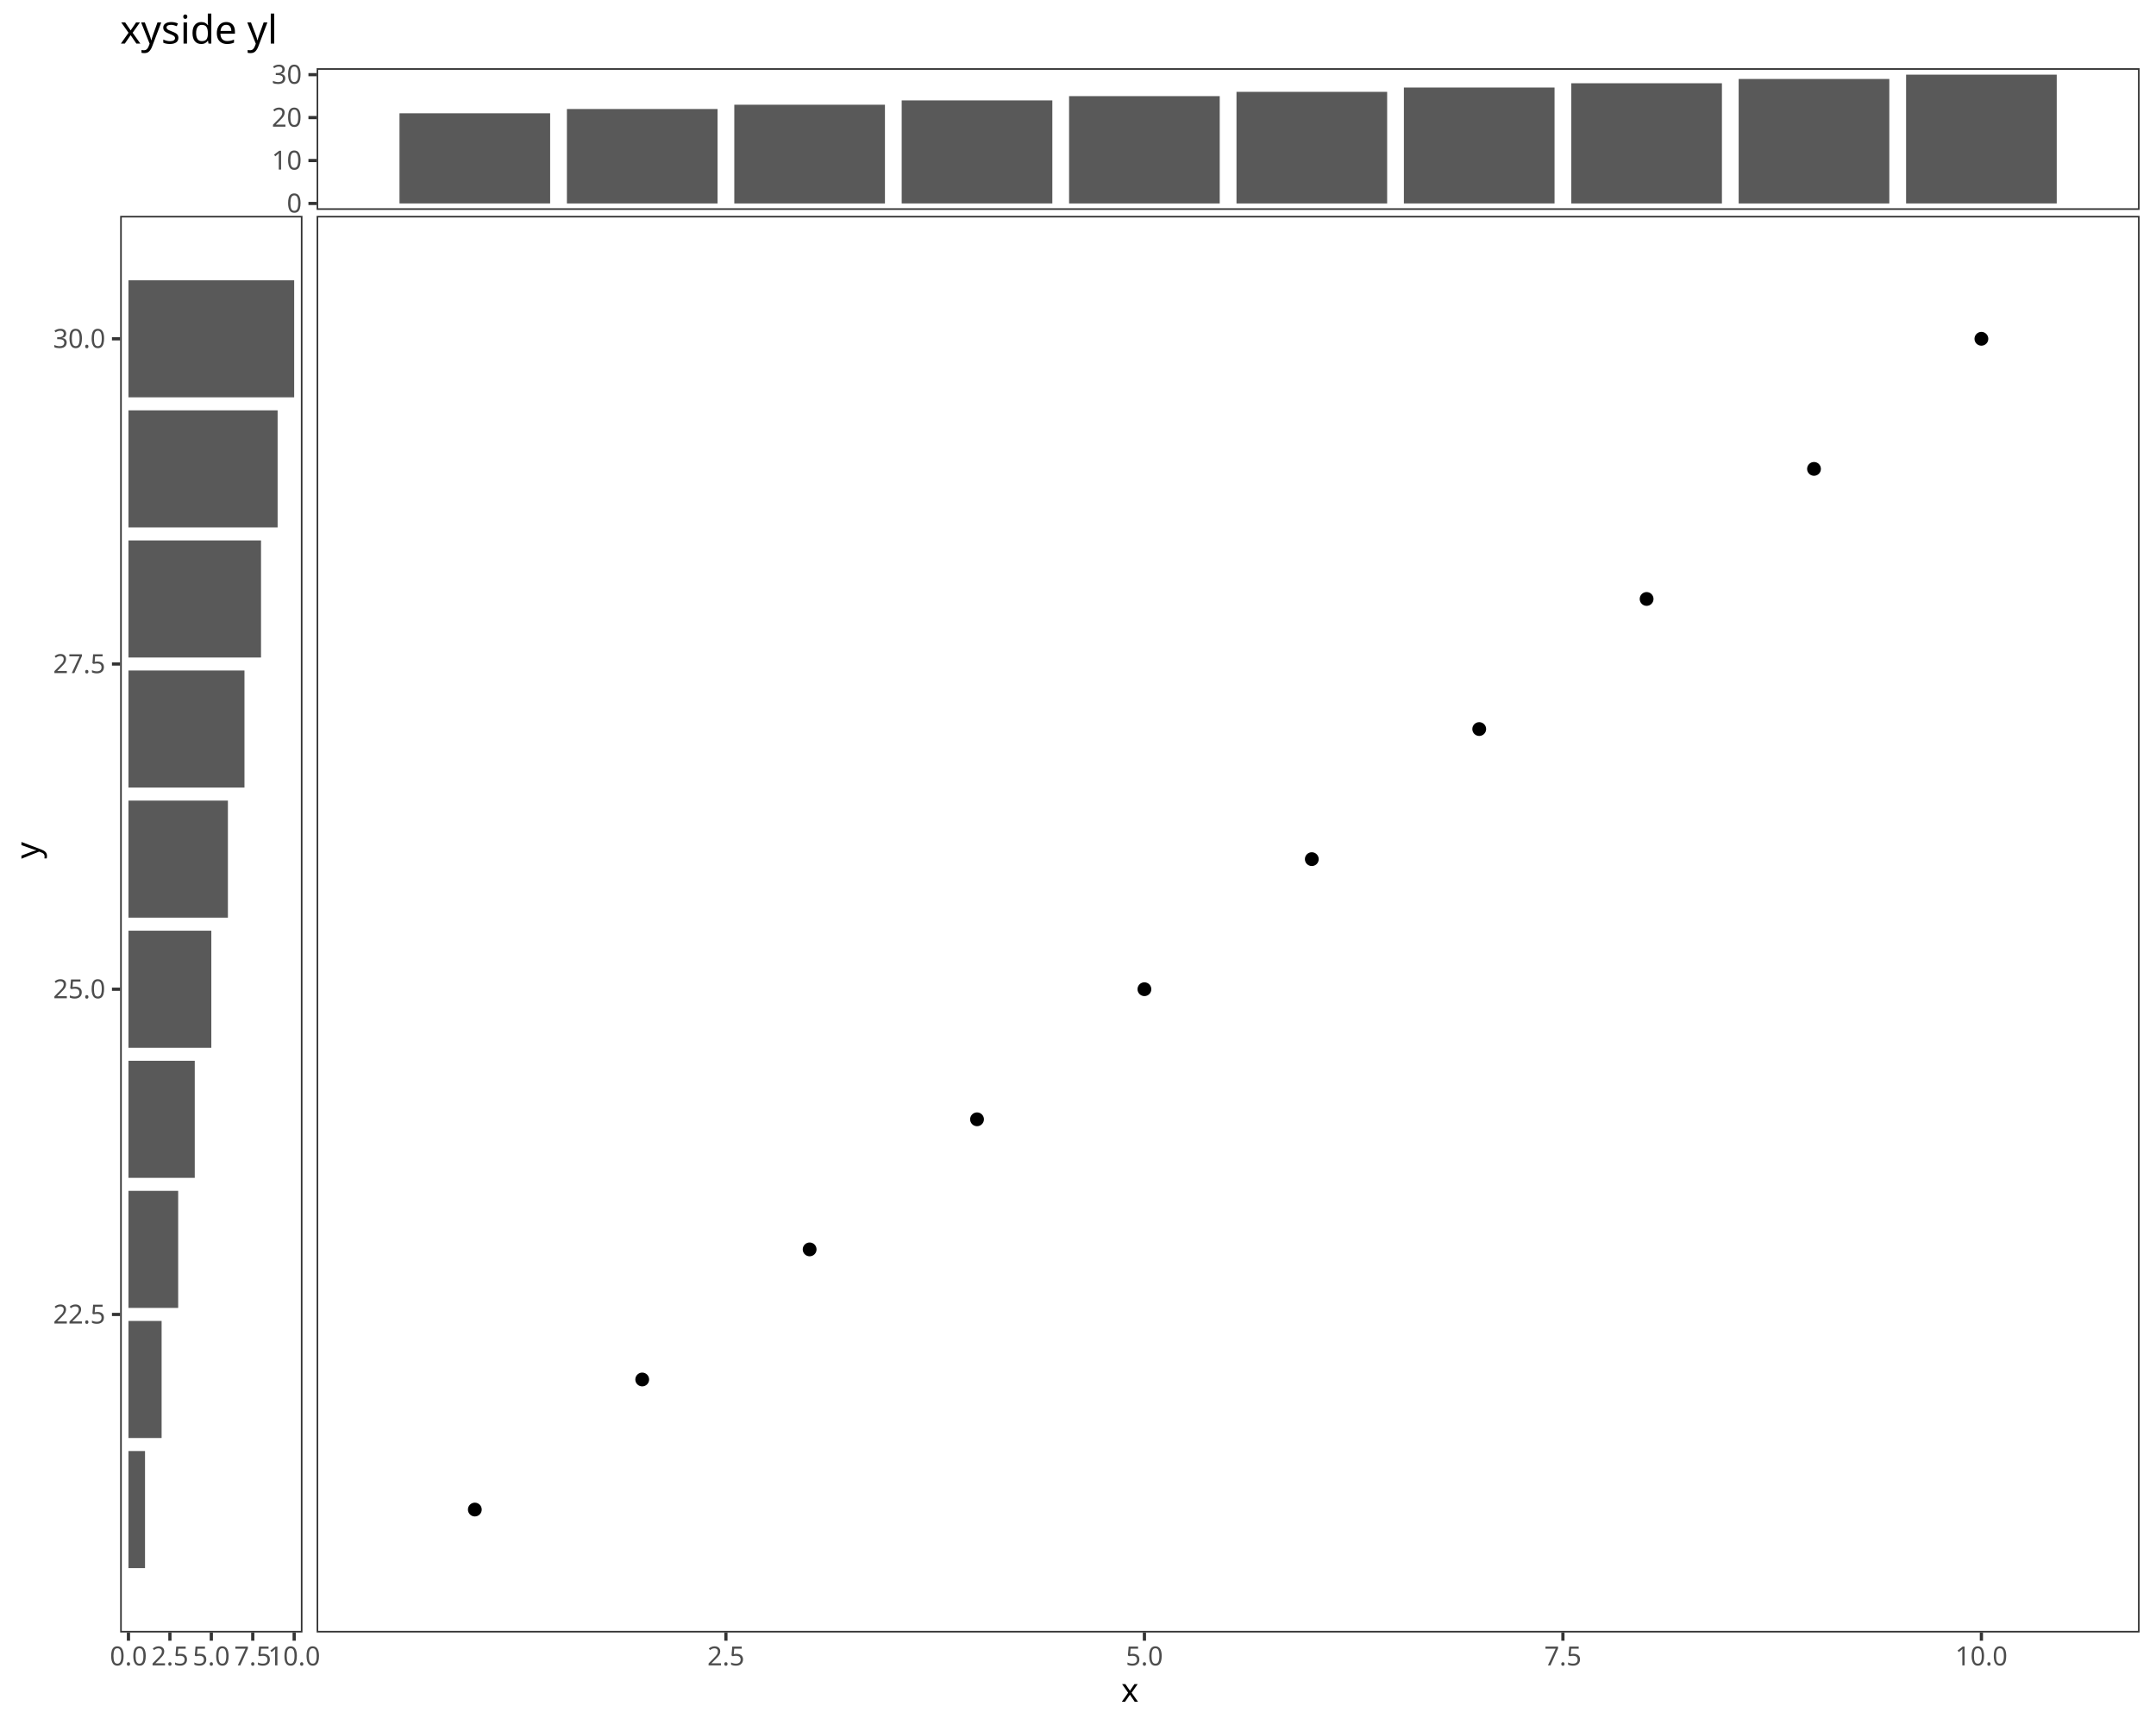
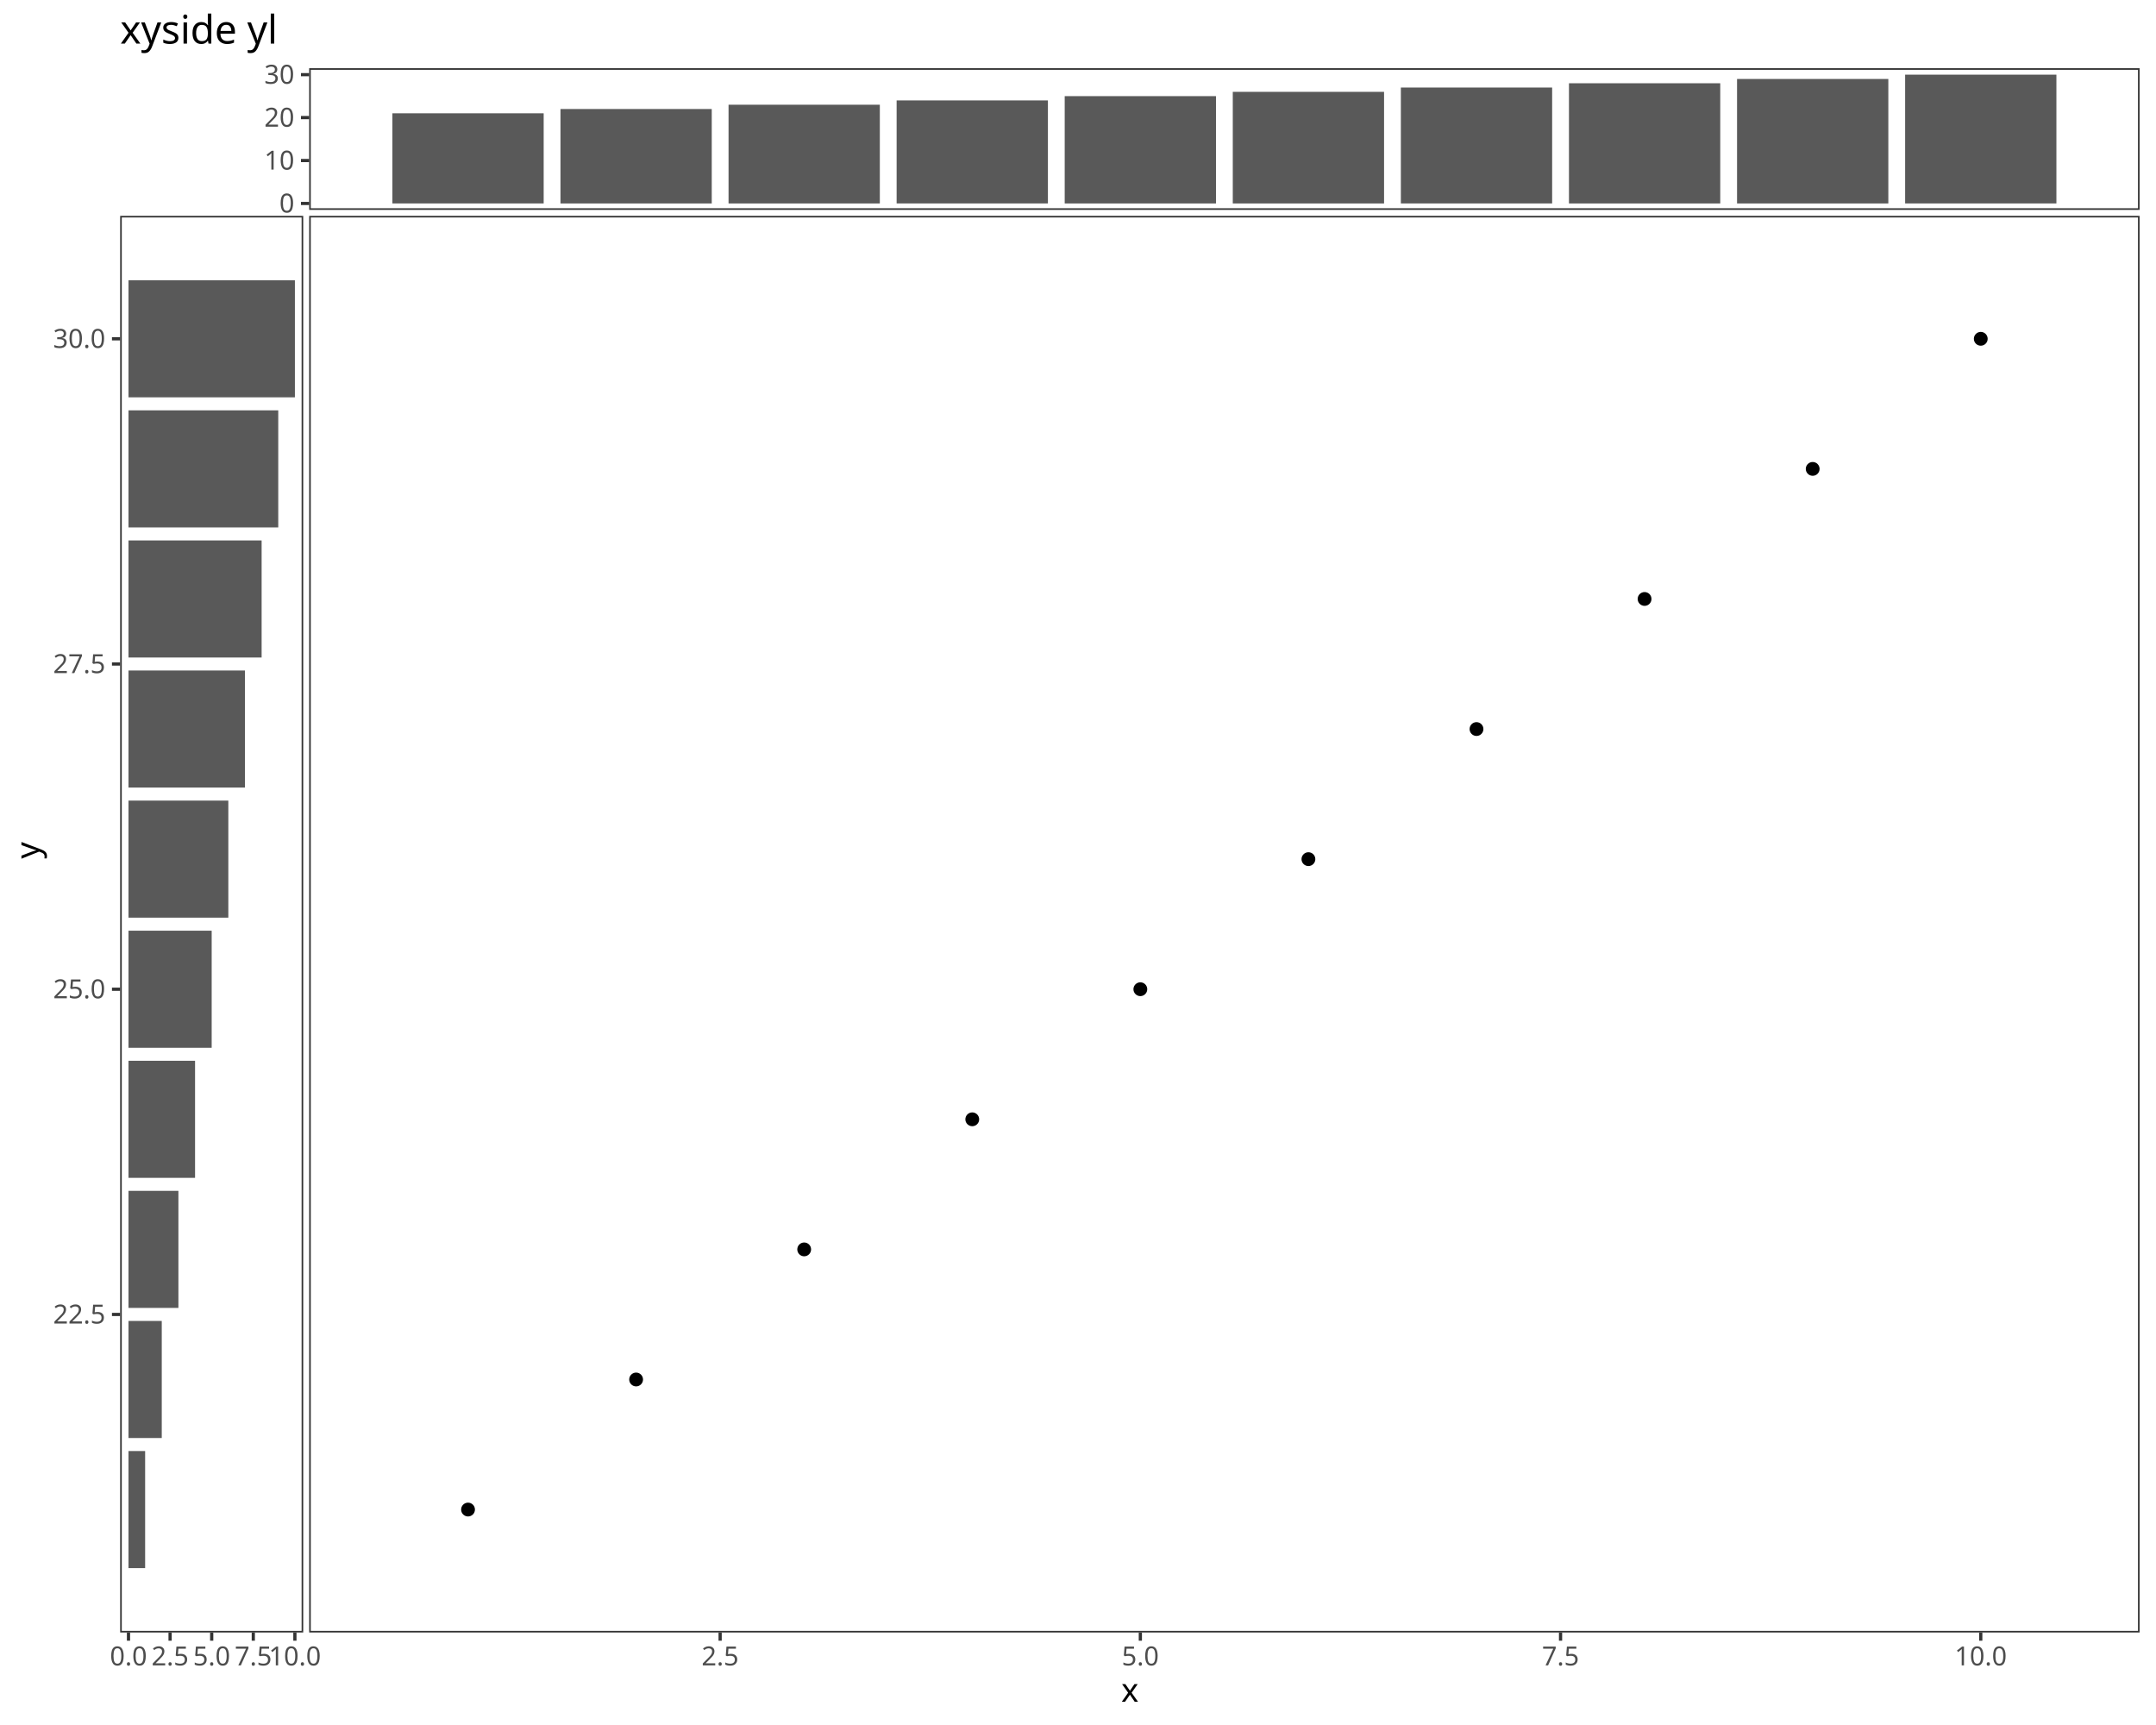
<svg xmlns="http://www.w3.org/2000/svg" class="svglite" data-engine-version="2.0" width="720.00pt" height="576.00pt" viewBox="0 0 720.00 576.00">
  <defs>
    <style type="text/css">
    .svglite line, .svglite polyline, .svglite polygon, .svglite path, .svglite rect, .svglite circle {
      fill: none;
      stroke: #000000;
      stroke-linecap: round;
      stroke-linejoin: round;
      stroke-miterlimit: 10.00;
    }
  </style>
  </defs>
  <rect width="100%" height="100%" style="stroke: none; fill: #FFFFFF;" />
  <defs>
    <clipPath id="cpMC4wMHw3MjAuMDB8MC4wMHw1NzYuMDA=">
      <rect x="0.00" y="0.00" width="720.00" height="576.00" />
    </clipPath>
  </defs>
  <g clip-path="url(#cpMC4wMHw3MjAuMDB8MC4wMHw1NzYuMDA=)">
    <rect x="0" y="0.00" width="720.00" height="576.00" style="stroke-width: 1.07; stroke: #FFFFFF; fill: #FFFFFF;" />
  </g>
  <defs>
-     <clipPath id="cpNDAuMTN8MTAxLjAxfDIyLjc4fDcwLjA5">
-       <rect x="40.13" y="22.78" width="60.88" height="47.30" />
+     <clipPath id="cpNDAuMTN8MTAxLjI2fDIyLjc4fDcwLjA5">
+       <rect x="40.13" y="22.78" width="61.13" height="47.30" />
    </clipPath>
  </defs>
-   <g clip-path="url(#cpNDAuMTN8MTAxLjAxfDIyLjc4fDcwLjA5)">
+   <g clip-path="url(#cpNDAuMTN8MTAxLjI2fDIyLjc4fDcwLjA5)">
</g>
  <g clip-path="url(#cpMC4wMHw3MjAuMDB8MC4wMHw1NzYuMDA=)">
</g>
  <defs>
-     <clipPath id="cpNDAuMTN8MTAxLjAxfDcyLjA4fDU0NS4xMQ==">
-       <rect x="40.13" y="72.08" width="60.88" height="473.03" />
+     <clipPath id="cpNDAuMTN8MTAxLjI2fDcyLjA4fDU0NS4xMQ==">
+       <rect x="40.13" y="72.08" width="61.13" height="473.03" />
    </clipPath>
  </defs>
-   <g clip-path="url(#cpNDAuMTN8MTAxLjAxfDcyLjA4fDU0NS4xMQ==)">
-     <rect x="40.13" y="72.08" width="60.88" height="473.03" style="stroke-width: 1.07; stroke: none; fill: #FFFFFF;" />
-     <rect x="42.90" y="484.52" width="5.53" height="39.09" style="stroke-width: 1.07; stroke: none; stroke-linecap: butt; stroke-linejoin: miter; fill: #595959;" />
-     <rect x="42.90" y="441.08" width="11.07" height="39.09" style="stroke-width: 1.07; stroke: none; stroke-linecap: butt; stroke-linejoin: miter; fill: #595959;" />
-     <rect x="42.90" y="397.64" width="16.60" height="39.09" style="stroke-width: 1.07; stroke: none; stroke-linecap: butt; stroke-linejoin: miter; fill: #595959;" />
-     <rect x="42.90" y="354.21" width="22.14" height="39.09" style="stroke-width: 1.07; stroke: none; stroke-linecap: butt; stroke-linejoin: miter; fill: #595959;" />
-     <rect x="42.90" y="310.77" width="27.67" height="39.09" style="stroke-width: 1.07; stroke: none; stroke-linecap: butt; stroke-linejoin: miter; fill: #595959;" />
-     <rect x="42.90" y="267.33" width="33.21" height="39.09" style="stroke-width: 1.07; stroke: none; stroke-linecap: butt; stroke-linejoin: miter; fill: #595959;" />
-     <rect x="42.90" y="223.89" width="38.74" height="39.09" style="stroke-width: 1.07; stroke: none; stroke-linecap: butt; stroke-linejoin: miter; fill: #595959;" />
-     <rect x="42.90" y="180.46" width="44.27" height="39.09" style="stroke-width: 1.07; stroke: none; stroke-linecap: butt; stroke-linejoin: miter; fill: #595959;" />
-     <rect x="42.90" y="137.02" width="49.81" height="39.09" style="stroke-width: 1.07; stroke: none; stroke-linecap: butt; stroke-linejoin: miter; fill: #595959;" />
-     <rect x="42.90" y="93.58" width="55.34" height="39.09" style="stroke-width: 1.07; stroke: none; stroke-linecap: butt; stroke-linejoin: miter; fill: #595959;" />
-     <rect x="40.13" y="72.08" width="60.88" height="473.03" style="stroke-width: 1.07; stroke: #333333;" />
+   <g clip-path="url(#cpNDAuMTN8MTAxLjI2fDcyLjA4fDU0NS4xMQ==)">
+     <rect x="40.13" y="72.08" width="61.13" height="473.03" style="stroke-width: 1.07; stroke: none; fill: #FFFFFF;" />
+     <rect x="42.91" y="484.52" width="5.56" height="39.09" style="stroke-width: 1.07; stroke: none; stroke-linecap: butt; stroke-linejoin: miter; fill: #595959;" />
+     <rect x="42.91" y="441.08" width="11.11" height="39.09" style="stroke-width: 1.07; stroke: none; stroke-linecap: butt; stroke-linejoin: miter; fill: #595959;" />
+     <rect x="42.91" y="397.64" width="16.67" height="39.09" style="stroke-width: 1.07; stroke: none; stroke-linecap: butt; stroke-linejoin: miter; fill: #595959;" />
+     <rect x="42.91" y="354.21" width="22.23" height="39.09" style="stroke-width: 1.07; stroke: none; stroke-linecap: butt; stroke-linejoin: miter; fill: #595959;" />
+     <rect x="42.91" y="310.77" width="27.78" height="39.09" style="stroke-width: 1.07; stroke: none; stroke-linecap: butt; stroke-linejoin: miter; fill: #595959;" />
+     <rect x="42.91" y="267.33" width="33.34" height="39.09" style="stroke-width: 1.07; stroke: none; stroke-linecap: butt; stroke-linejoin: miter; fill: #595959;" />
+     <rect x="42.91" y="223.89" width="38.90" height="39.09" style="stroke-width: 1.07; stroke: none; stroke-linecap: butt; stroke-linejoin: miter; fill: #595959;" />
+     <rect x="42.91" y="180.46" width="44.46" height="39.09" style="stroke-width: 1.07; stroke: none; stroke-linecap: butt; stroke-linejoin: miter; fill: #595959;" />
+     <rect x="42.91" y="137.02" width="50.01" height="39.09" style="stroke-width: 1.07; stroke: none; stroke-linecap: butt; stroke-linejoin: miter; fill: #595959;" />
+     <rect x="42.91" y="93.58" width="55.57" height="39.09" style="stroke-width: 1.07; stroke: none; stroke-linecap: butt; stroke-linejoin: miter; fill: #595959;" />
+     <rect x="40.13" y="72.08" width="61.13" height="473.03" style="stroke-width: 1.07; stroke: #333333;" />
  </g>
  <g clip-path="url(#cpMC4wMHw3MjAuMDB8MC4wMHw1NzYuMDA=)">
</g>
  <defs>
-     <clipPath id="cpMTA1Ljc0fDcxNC41MnwyMi43OHw3MC4wOQ==">
-       <rect x="105.74" y="22.78" width="608.78" height="47.30" />
+     <clipPath id="cpMTAzLjI1fDcxNC41MnwyMi43OHw3MC4wOQ==">
+       <rect x="103.25" y="22.78" width="611.27" height="47.30" />
    </clipPath>
  </defs>
-   <g clip-path="url(#cpMTA1Ljc0fDcxNC41MnwyMi43OHw3MC4wOQ==)">
-     <rect x="105.74" y="22.78" width="608.78" height="47.30" style="stroke-width: 1.07; stroke: none; fill: #FFFFFF;" />
-     <rect x="133.41" y="37.83" width="50.31" height="30.10" style="stroke-width: 1.07; stroke: none; stroke-linecap: butt; stroke-linejoin: miter; fill: #595959;" />
-     <rect x="189.32" y="36.40" width="50.31" height="31.54" style="stroke-width: 1.07; stroke: none; stroke-linecap: butt; stroke-linejoin: miter; fill: #595959;" />
-     <rect x="245.22" y="34.97" width="50.31" height="32.97" style="stroke-width: 1.07; stroke: none; stroke-linecap: butt; stroke-linejoin: miter; fill: #595959;" />
-     <rect x="301.12" y="33.53" width="50.31" height="34.40" style="stroke-width: 1.07; stroke: none; stroke-linecap: butt; stroke-linejoin: miter; fill: #595959;" />
-     <rect x="357.02" y="32.10" width="50.31" height="35.84" style="stroke-width: 1.07; stroke: none; stroke-linecap: butt; stroke-linejoin: miter; fill: #595959;" />
-     <rect x="412.93" y="30.67" width="50.31" height="37.27" style="stroke-width: 1.07; stroke: none; stroke-linecap: butt; stroke-linejoin: miter; fill: #595959;" />
-     <rect x="468.83" y="29.23" width="50.31" height="38.70" style="stroke-width: 1.07; stroke: none; stroke-linecap: butt; stroke-linejoin: miter; fill: #595959;" />
-     <rect x="524.73" y="27.80" width="50.31" height="40.14" style="stroke-width: 1.07; stroke: none; stroke-linecap: butt; stroke-linejoin: miter; fill: #595959;" />
-     <rect x="580.63" y="26.37" width="50.31" height="41.57" style="stroke-width: 1.07; stroke: none; stroke-linecap: butt; stroke-linejoin: miter; fill: #595959;" />
-     <rect x="636.54" y="24.93" width="50.31" height="43.00" style="stroke-width: 1.07; stroke: none; stroke-linecap: butt; stroke-linejoin: miter; fill: #595959;" />
-     <rect x="105.74" y="22.78" width="608.78" height="47.30" style="stroke-width: 1.07; stroke: #333333;" />
+   <g clip-path="url(#cpMTAzLjI1fDcxNC41MnwyMi43OHw3MC4wOQ==)">
+     <rect x="103.25" y="22.78" width="611.27" height="47.30" style="stroke-width: 1.07; stroke: none; fill: #FFFFFF;" />
+     <rect x="131.04" y="37.83" width="50.52" height="30.10" style="stroke-width: 1.07; stroke: none; stroke-linecap: butt; stroke-linejoin: miter; fill: #595959;" />
+     <rect x="187.17" y="36.40" width="50.52" height="31.54" style="stroke-width: 1.07; stroke: none; stroke-linecap: butt; stroke-linejoin: miter; fill: #595959;" />
+     <rect x="243.30" y="34.97" width="50.52" height="32.97" style="stroke-width: 1.07; stroke: none; stroke-linecap: butt; stroke-linejoin: miter; fill: #595959;" />
+     <rect x="299.43" y="33.53" width="50.52" height="34.40" style="stroke-width: 1.07; stroke: none; stroke-linecap: butt; stroke-linejoin: miter; fill: #595959;" />
+     <rect x="355.56" y="32.10" width="50.52" height="35.84" style="stroke-width: 1.07; stroke: none; stroke-linecap: butt; stroke-linejoin: miter; fill: #595959;" />
+     <rect x="411.69" y="30.67" width="50.52" height="37.27" style="stroke-width: 1.07; stroke: none; stroke-linecap: butt; stroke-linejoin: miter; fill: #595959;" />
+     <rect x="467.82" y="29.23" width="50.52" height="38.70" style="stroke-width: 1.07; stroke: none; stroke-linecap: butt; stroke-linejoin: miter; fill: #595959;" />
+     <rect x="523.96" y="27.80" width="50.52" height="40.14" style="stroke-width: 1.07; stroke: none; stroke-linecap: butt; stroke-linejoin: miter; fill: #595959;" />
+     <rect x="580.09" y="26.37" width="50.52" height="41.57" style="stroke-width: 1.07; stroke: none; stroke-linecap: butt; stroke-linejoin: miter; fill: #595959;" />
+     <rect x="636.22" y="24.93" width="50.52" height="43.00" style="stroke-width: 1.07; stroke: none; stroke-linecap: butt; stroke-linejoin: miter; fill: #595959;" />
+     <rect x="103.25" y="22.78" width="611.27" height="47.30" style="stroke-width: 1.07; stroke: #333333;" />
  </g>
  <g clip-path="url(#cpMC4wMHw3MjAuMDB8MC4wMHw1NzYuMDA=)">
</g>
  <defs>
-     <clipPath id="cpMTA1Ljc0fDcxNC41Mnw3Mi4wOHw1NDUuMTE=">
-       <rect x="105.74" y="72.08" width="608.78" height="473.03" />
+     <clipPath id="cpMTAzLjI1fDcxNC41Mnw3Mi4wOHw1NDUuMTE=">
+       <rect x="103.25" y="72.08" width="611.27" height="473.03" />
    </clipPath>
  </defs>
-   <g clip-path="url(#cpMTA1Ljc0fDcxNC41Mnw3Mi4wOHw1NDUuMTE=)">
-     <rect x="105.74" y="72.08" width="608.78" height="473.03" style="stroke-width: 1.07; stroke: none; fill: #FFFFFF;" />
-     <circle cx="158.57" cy="504.06" r="1.95" style="stroke-width: 0.71; fill: #000000;" />
-     <circle cx="214.47" cy="460.63" r="1.95" style="stroke-width: 0.71; fill: #000000;" />
-     <circle cx="270.38" cy="417.19" r="1.95" style="stroke-width: 0.71; fill: #000000;" />
-     <circle cx="326.28" cy="373.75" r="1.95" style="stroke-width: 0.71; fill: #000000;" />
-     <circle cx="382.18" cy="330.31" r="1.95" style="stroke-width: 0.71; fill: #000000;" />
-     <circle cx="438.08" cy="286.88" r="1.95" style="stroke-width: 0.71; fill: #000000;" />
-     <circle cx="493.99" cy="243.44" r="1.95" style="stroke-width: 0.71; fill: #000000;" />
-     <circle cx="549.89" cy="200.00" r="1.95" style="stroke-width: 0.71; fill: #000000;" />
-     <circle cx="605.79" cy="156.57" r="1.95" style="stroke-width: 0.71; fill: #000000;" />
-     <circle cx="661.69" cy="113.13" r="1.95" style="stroke-width: 0.71; fill: #000000;" />
-     <rect x="105.74" y="72.08" width="608.78" height="473.03" style="stroke-width: 1.07; stroke: #333333;" />
+   <g clip-path="url(#cpMTAzLjI1fDcxNC41Mnw3Mi4wOHw1NDUuMTE=)">
+     <rect x="103.25" y="72.08" width="611.27" height="473.03" style="stroke-width: 1.07; stroke: none; fill: #FFFFFF;" />
+     <circle cx="156.30" cy="504.06" r="1.95" style="stroke-width: 0.71; fill: #000000;" />
+     <circle cx="212.43" cy="460.63" r="1.95" style="stroke-width: 0.71; fill: #000000;" />
+     <circle cx="268.56" cy="417.19" r="1.95" style="stroke-width: 0.71; fill: #000000;" />
+     <circle cx="324.69" cy="373.75" r="1.95" style="stroke-width: 0.71; fill: #000000;" />
+     <circle cx="380.82" cy="330.31" r="1.95" style="stroke-width: 0.71; fill: #000000;" />
+     <circle cx="436.95" cy="286.88" r="1.95" style="stroke-width: 0.71; fill: #000000;" />
+     <circle cx="493.08" cy="243.44" r="1.95" style="stroke-width: 0.71; fill: #000000;" />
+     <circle cx="549.21" cy="200.00" r="1.95" style="stroke-width: 0.71; fill: #000000;" />
+     <circle cx="605.35" cy="156.57" r="1.95" style="stroke-width: 0.71; fill: #000000;" />
+     <circle cx="661.48" cy="113.13" r="1.95" style="stroke-width: 0.71; fill: #000000;" />
+     <rect x="103.25" y="72.08" width="611.27" height="473.03" style="stroke-width: 1.07; stroke: #333333;" />
  </g>
  <g clip-path="url(#cpMC4wMHw3MjAuMDB8MC4wMHw1NzYuMDA=)">
-     <polyline points="42.90,547.85 42.90,545.11 " style="stroke-width: 1.07; stroke: #333333; stroke-linecap: butt;" />
-     <polyline points="56.74,547.85 56.74,545.11 " style="stroke-width: 1.07; stroke: #333333; stroke-linecap: butt;" />
-     <polyline points="70.57,547.85 70.57,545.11 " style="stroke-width: 1.07; stroke: #333333; stroke-linecap: butt;" />
-     <polyline points="84.41,547.85 84.41,545.11 " style="stroke-width: 1.07; stroke: #333333; stroke-linecap: butt;" />
-     <polyline points="98.24,547.85 98.24,545.11 " style="stroke-width: 1.07; stroke: #333333; stroke-linecap: butt;" />
-     <text x="42.90" y="556.10" text-anchor="middle" style="font-size: 8.80px; fill: #4D4D4D; font-family: sans;" textLength="12.23px" lengthAdjust="spacingAndGlyphs">0.0</text>
-     <text x="56.74" y="556.10" text-anchor="middle" style="font-size: 8.80px; fill: #4D4D4D; font-family: sans;" textLength="12.23px" lengthAdjust="spacingAndGlyphs">2.5</text>
-     <text x="70.57" y="556.10" text-anchor="middle" style="font-size: 8.80px; fill: #4D4D4D; font-family: sans;" textLength="12.23px" lengthAdjust="spacingAndGlyphs">5.0</text>
-     <text x="84.41" y="556.10" text-anchor="middle" style="font-size: 8.80px; fill: #4D4D4D; font-family: sans;" textLength="12.23px" lengthAdjust="spacingAndGlyphs">7.5</text>
-     <text x="98.24" y="556.10" text-anchor="middle" style="font-size: 8.80px; fill: #4D4D4D; font-family: sans;" textLength="17.13px" lengthAdjust="spacingAndGlyphs">10.0</text>
-     <polyline points="242.42,547.85 242.42,545.11 " style="stroke-width: 1.07; stroke: #333333; stroke-linecap: butt;" />
-     <polyline points="382.18,547.85 382.18,545.11 " style="stroke-width: 1.07; stroke: #333333; stroke-linecap: butt;" />
-     <polyline points="521.94,547.85 521.94,545.11 " style="stroke-width: 1.07; stroke: #333333; stroke-linecap: butt;" />
-     <polyline points="661.69,547.85 661.69,545.11 " style="stroke-width: 1.07; stroke: #333333; stroke-linecap: butt;" />
-     <text x="242.42" y="556.10" text-anchor="middle" style="font-size: 8.80px; fill: #4D4D4D; font-family: sans;" textLength="12.23px" lengthAdjust="spacingAndGlyphs">2.5</text>
-     <text x="382.18" y="556.10" text-anchor="middle" style="font-size: 8.80px; fill: #4D4D4D; font-family: sans;" textLength="12.23px" lengthAdjust="spacingAndGlyphs">5.0</text>
-     <text x="521.94" y="556.10" text-anchor="middle" style="font-size: 8.80px; fill: #4D4D4D; font-family: sans;" textLength="12.23px" lengthAdjust="spacingAndGlyphs">7.5</text>
-     <text x="661.69" y="556.10" text-anchor="middle" style="font-size: 8.80px; fill: #4D4D4D; font-family: sans;" textLength="17.13px" lengthAdjust="spacingAndGlyphs">10.0</text>
-     <text x="100.81" y="70.96" text-anchor="end" style="font-size: 8.80px; fill: #4D4D4D; font-family: sans;" textLength="4.89px" lengthAdjust="spacingAndGlyphs">0</text>
-     <text x="100.81" y="56.63" text-anchor="end" style="font-size: 8.80px; fill: #4D4D4D; font-family: sans;" textLength="9.79px" lengthAdjust="spacingAndGlyphs">10</text>
-     <text x="100.81" y="42.30" text-anchor="end" style="font-size: 8.80px; fill: #4D4D4D; font-family: sans;" textLength="9.79px" lengthAdjust="spacingAndGlyphs">20</text>
-     <text x="100.81" y="27.96" text-anchor="end" style="font-size: 8.80px; fill: #4D4D4D; font-family: sans;" textLength="9.79px" lengthAdjust="spacingAndGlyphs">30</text>
-     <polyline points="103.00,67.94 105.74,67.94 " style="stroke-width: 1.07; stroke: #333333; stroke-linecap: butt;" />
-     <polyline points="103.00,53.60 105.74,53.60 " style="stroke-width: 1.07; stroke: #333333; stroke-linecap: butt;" />
-     <polyline points="103.00,39.27 105.74,39.27 " style="stroke-width: 1.07; stroke: #333333; stroke-linecap: butt;" />
-     <polyline points="103.00,24.93 105.74,24.93 " style="stroke-width: 1.07; stroke: #333333; stroke-linecap: butt;" />
+     <polyline points="42.91,547.85 42.91,545.11 " style="stroke-width: 1.07; stroke: #333333; stroke-linecap: butt;" />
+     <polyline points="56.80,547.85 56.80,545.11 " style="stroke-width: 1.07; stroke: #333333; stroke-linecap: butt;" />
+     <polyline points="70.70,547.85 70.70,545.11 " style="stroke-width: 1.07; stroke: #333333; stroke-linecap: butt;" />
+     <polyline points="84.59,547.85 84.59,545.11 " style="stroke-width: 1.07; stroke: #333333; stroke-linecap: butt;" />
+     <polyline points="98.48,547.85 98.48,545.11 " style="stroke-width: 1.07; stroke: #333333; stroke-linecap: butt;" />
+     <text x="42.91" y="556.10" text-anchor="middle" style="font-size: 8.80px; fill: #4D4D4D; font-family: sans;" textLength="12.23px" lengthAdjust="spacingAndGlyphs">0.0</text>
+     <text x="56.80" y="556.10" text-anchor="middle" style="font-size: 8.80px; fill: #4D4D4D; font-family: sans;" textLength="12.23px" lengthAdjust="spacingAndGlyphs">2.5</text>
+     <text x="70.70" y="556.10" text-anchor="middle" style="font-size: 8.80px; fill: #4D4D4D; font-family: sans;" textLength="12.23px" lengthAdjust="spacingAndGlyphs">5.0</text>
+     <text x="84.59" y="556.10" text-anchor="middle" style="font-size: 8.80px; fill: #4D4D4D; font-family: sans;" textLength="12.23px" lengthAdjust="spacingAndGlyphs">7.5</text>
+     <text x="98.48" y="556.10" text-anchor="middle" style="font-size: 8.80px; fill: #4D4D4D; font-family: sans;" textLength="17.13px" lengthAdjust="spacingAndGlyphs">10.0</text>
+     <polyline points="240.49,547.85 240.49,545.11 " style="stroke-width: 1.07; stroke: #333333; stroke-linecap: butt;" />
+     <polyline points="380.82,547.85 380.82,545.11 " style="stroke-width: 1.07; stroke: #333333; stroke-linecap: butt;" />
+     <polyline points="521.15,547.85 521.15,545.11 " style="stroke-width: 1.07; stroke: #333333; stroke-linecap: butt;" />
+     <polyline points="661.48,547.85 661.48,545.11 " style="stroke-width: 1.07; stroke: #333333; stroke-linecap: butt;" />
+     <text x="240.49" y="556.10" text-anchor="middle" style="font-size: 8.80px; fill: #4D4D4D; font-family: sans;" textLength="12.23px" lengthAdjust="spacingAndGlyphs">2.5</text>
+     <text x="380.82" y="556.10" text-anchor="middle" style="font-size: 8.80px; fill: #4D4D4D; font-family: sans;" textLength="12.23px" lengthAdjust="spacingAndGlyphs">5.0</text>
+     <text x="521.15" y="556.10" text-anchor="middle" style="font-size: 8.80px; fill: #4D4D4D; font-family: sans;" textLength="12.23px" lengthAdjust="spacingAndGlyphs">7.5</text>
+     <text x="661.48" y="556.10" text-anchor="middle" style="font-size: 8.80px; fill: #4D4D4D; font-family: sans;" textLength="17.13px" lengthAdjust="spacingAndGlyphs">10.0</text>
+     <text x="98.32" y="70.96" text-anchor="end" style="font-size: 8.80px; fill: #4D4D4D; font-family: sans;" textLength="4.89px" lengthAdjust="spacingAndGlyphs">0</text>
+     <text x="98.32" y="56.63" text-anchor="end" style="font-size: 8.80px; fill: #4D4D4D; font-family: sans;" textLength="9.79px" lengthAdjust="spacingAndGlyphs">10</text>
+     <text x="98.32" y="42.30" text-anchor="end" style="font-size: 8.80px; fill: #4D4D4D; font-family: sans;" textLength="9.79px" lengthAdjust="spacingAndGlyphs">20</text>
+     <text x="98.32" y="27.96" text-anchor="end" style="font-size: 8.80px; fill: #4D4D4D; font-family: sans;" textLength="9.79px" lengthAdjust="spacingAndGlyphs">30</text>
+     <polyline points="100.51,67.94 103.25,67.94 " style="stroke-width: 1.07; stroke: #333333; stroke-linecap: butt;" />
+     <polyline points="100.51,53.60 103.25,53.60 " style="stroke-width: 1.07; stroke: #333333; stroke-linecap: butt;" />
+     <polyline points="100.51,39.27 103.25,39.27 " style="stroke-width: 1.07; stroke: #333333; stroke-linecap: butt;" />
+     <polyline points="100.51,24.93 103.25,24.93 " style="stroke-width: 1.07; stroke: #333333; stroke-linecap: butt;" />
    <text x="35.20" y="441.94" text-anchor="end" style="font-size: 8.80px; fill: #4D4D4D; font-family: sans;" textLength="17.13px" lengthAdjust="spacingAndGlyphs">22.5</text>
    <text x="35.20" y="333.34" text-anchor="end" style="font-size: 8.80px; fill: #4D4D4D; font-family: sans;" textLength="17.13px" lengthAdjust="spacingAndGlyphs">25.0</text>
    <text x="35.20" y="224.75" text-anchor="end" style="font-size: 8.80px; fill: #4D4D4D; font-family: sans;" textLength="17.13px" lengthAdjust="spacingAndGlyphs">27.5</text>
    <text x="35.20" y="116.16" text-anchor="end" style="font-size: 8.80px; fill: #4D4D4D; font-family: sans;" textLength="17.13px" lengthAdjust="spacingAndGlyphs">30.0</text>
    <polyline points="37.39,438.91 40.13,438.91 " style="stroke-width: 1.07; stroke: #333333; stroke-linecap: butt;" />
    <polyline points="37.39,330.31 40.13,330.31 " style="stroke-width: 1.07; stroke: #333333; stroke-linecap: butt;" />
    <polyline points="37.39,221.72 40.13,221.72 " style="stroke-width: 1.07; stroke: #333333; stroke-linecap: butt;" />
    <polyline points="37.39,113.13 40.13,113.13 " style="stroke-width: 1.07; stroke: #333333; stroke-linecap: butt;" />
    <text x="377.33" y="568.24" text-anchor="middle" style="font-size: 11.00px; font-family: sans;" textLength="5.50px" lengthAdjust="spacingAndGlyphs">x</text>
    <text transform="translate(13.05,283.95) rotate(-90)" text-anchor="middle" style="font-size: 11.00px; font-family: sans;" textLength="5.50px" lengthAdjust="spacingAndGlyphs">y</text>
    <text x="40.13" y="14.56" style="font-size: 13.20px; font-family: sans;" textLength="50.63px" lengthAdjust="spacingAndGlyphs">xyside yl</text>
  </g>
</svg>
